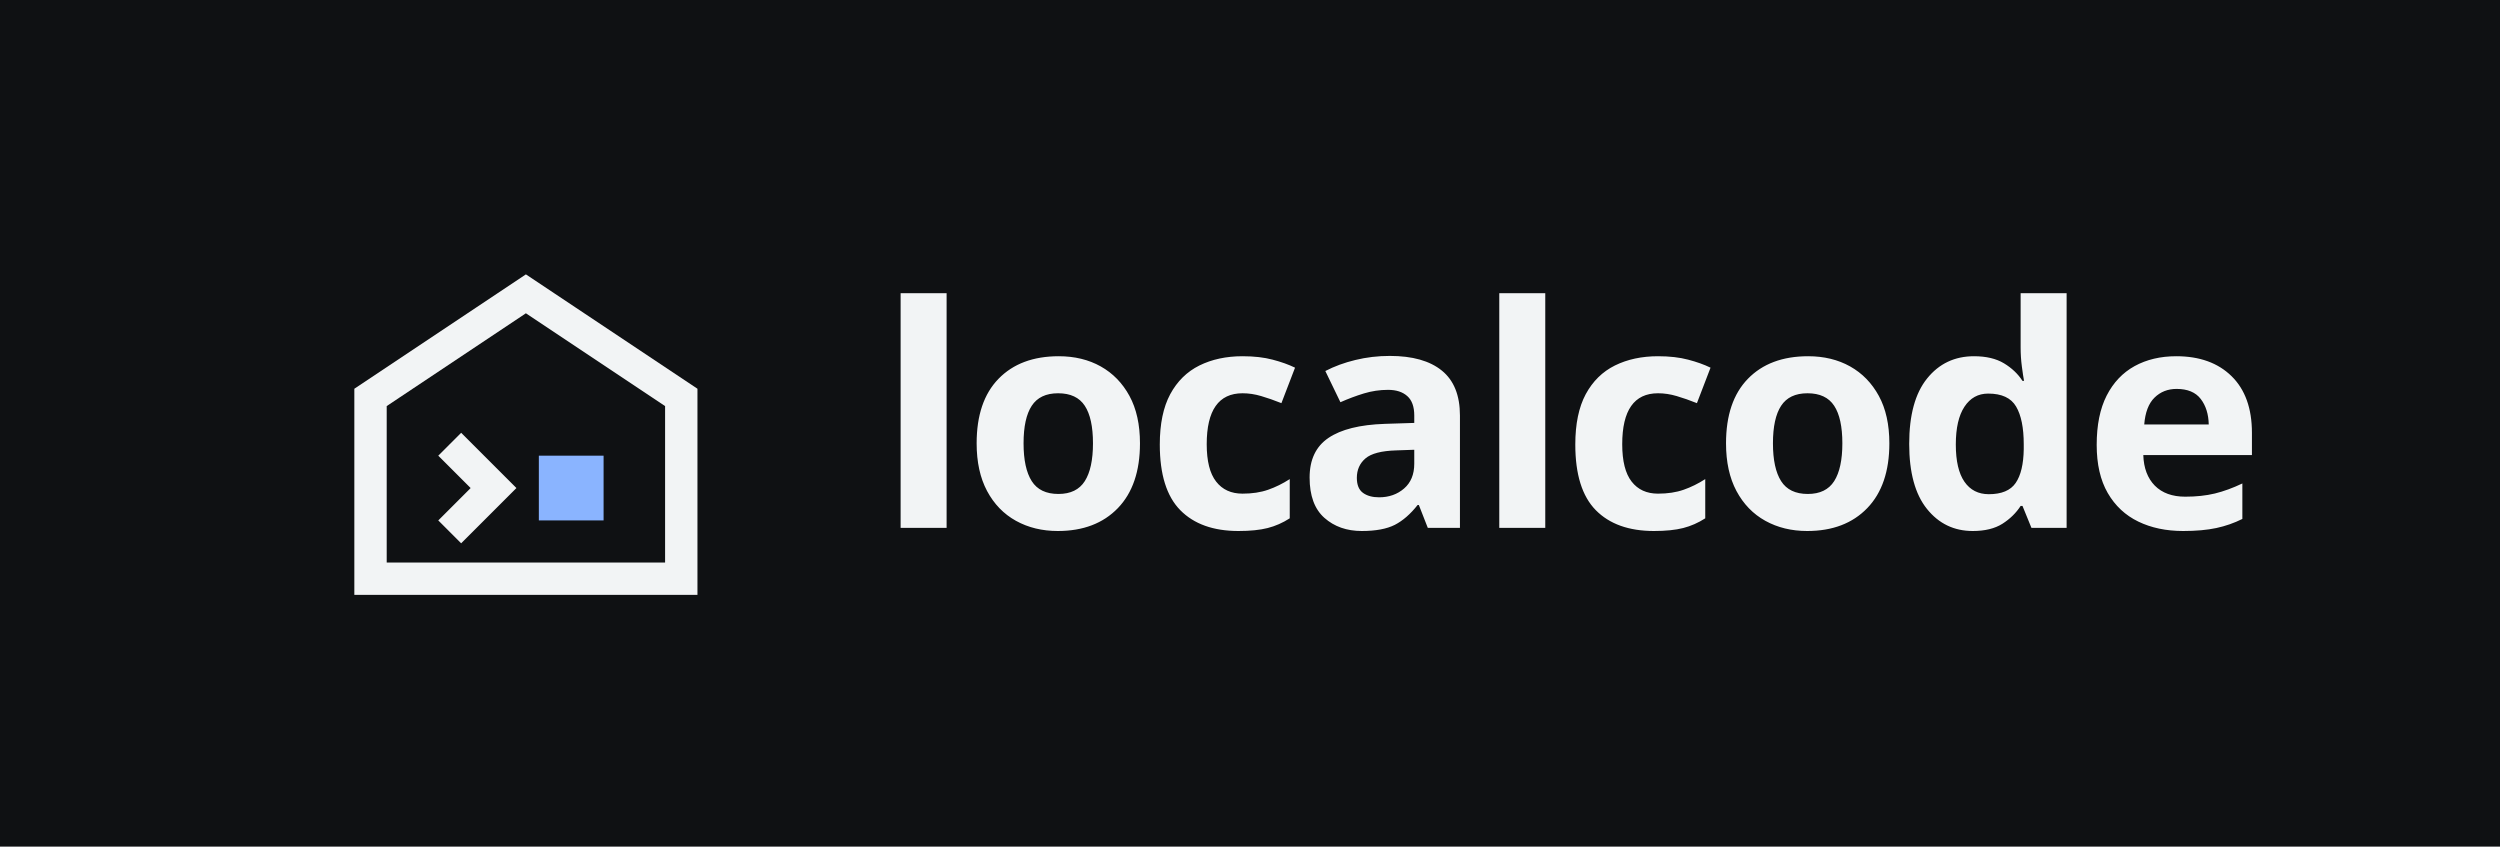
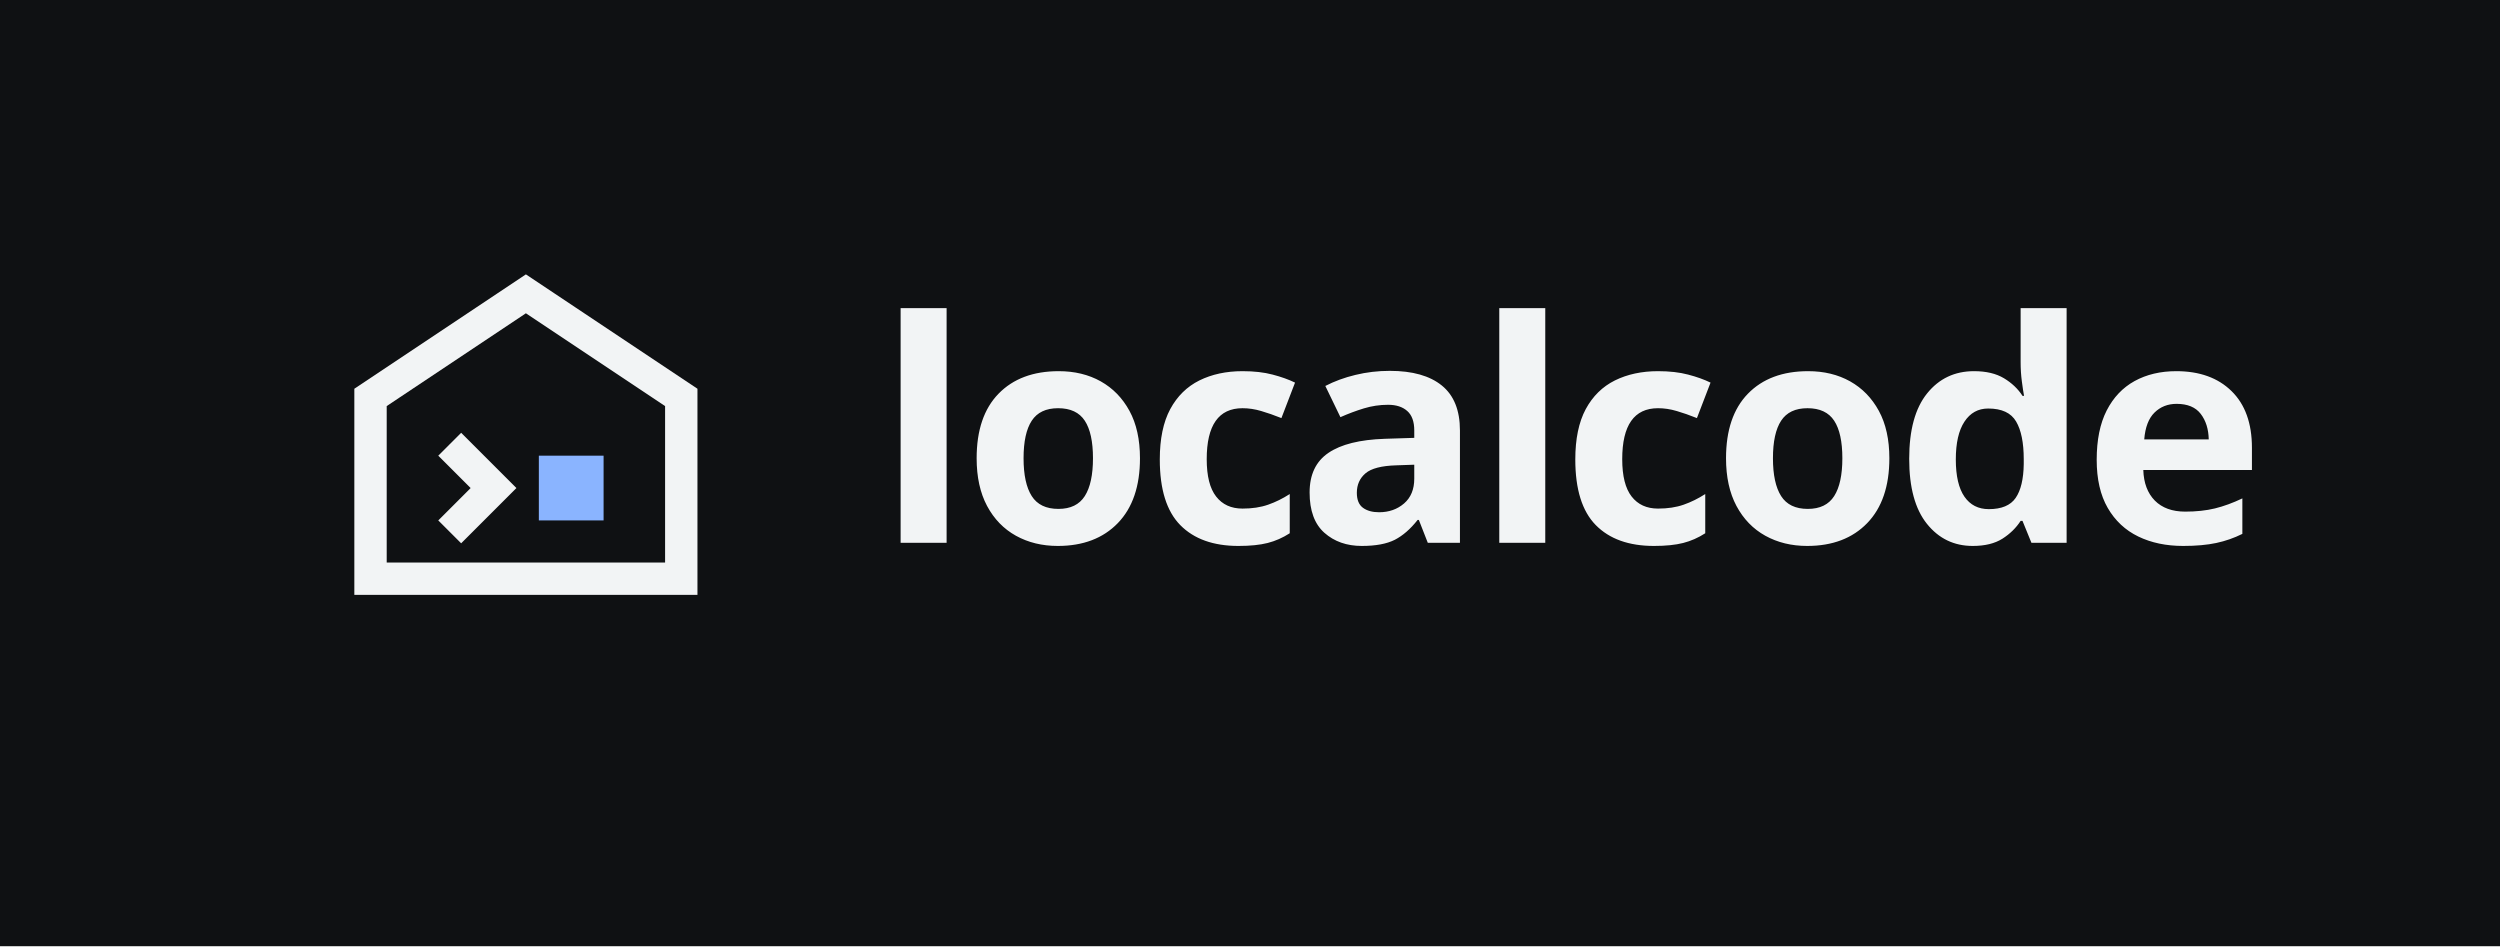
- <svg xmlns="http://www.w3.org/2000/svg" viewBox="0 0 502 170" width="502" height="170">
-   <rect width="502" height="170" fill="#0F1113" />
+ <svg xmlns="http://www.w3.org/2000/svg" viewBox="0 0 502 190" width="502" height="190">
+   <rect width="502" height="190" fill="#0F1113" />
  <g transform="translate(64 46) scale(2.6)">
    <g fill="none" stroke="#F2F4F5" stroke-width="2.5" stroke-linecap="square" stroke-linejoin="miter">
      <path d="M4 27V13L16 5L28 13V27Z" />
      <path d="M11 17.5L13.5 20L11 22.5" />
    </g>
    <rect x="17" y="17.5" width="5" height="5" fill="#8AB4FF" />
  </g>
-   <text x="176" y="106" fill="#F2F4F5" font-family="Instrument Sans" font-size="62" font-weight="600" letter-spacing="-1.6">localcode</text>
+   <text x="176" y="109" fill="#F2F4F5" font-family="Instrument Sans" font-size="62" font-weight="600" letter-spacing="-1.6">localcode</text>
</svg>
